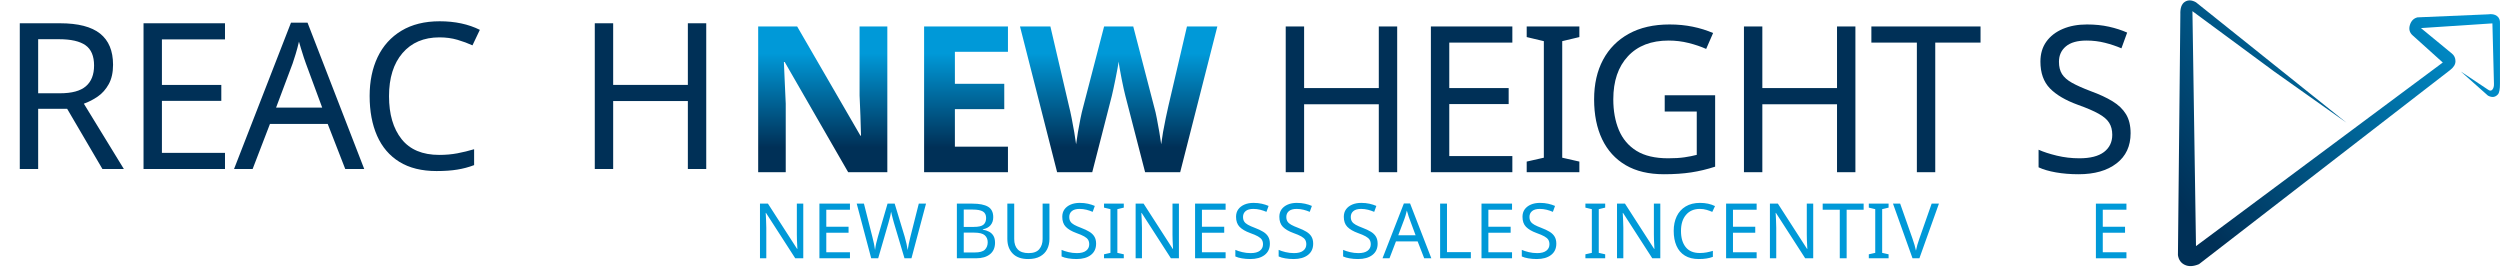
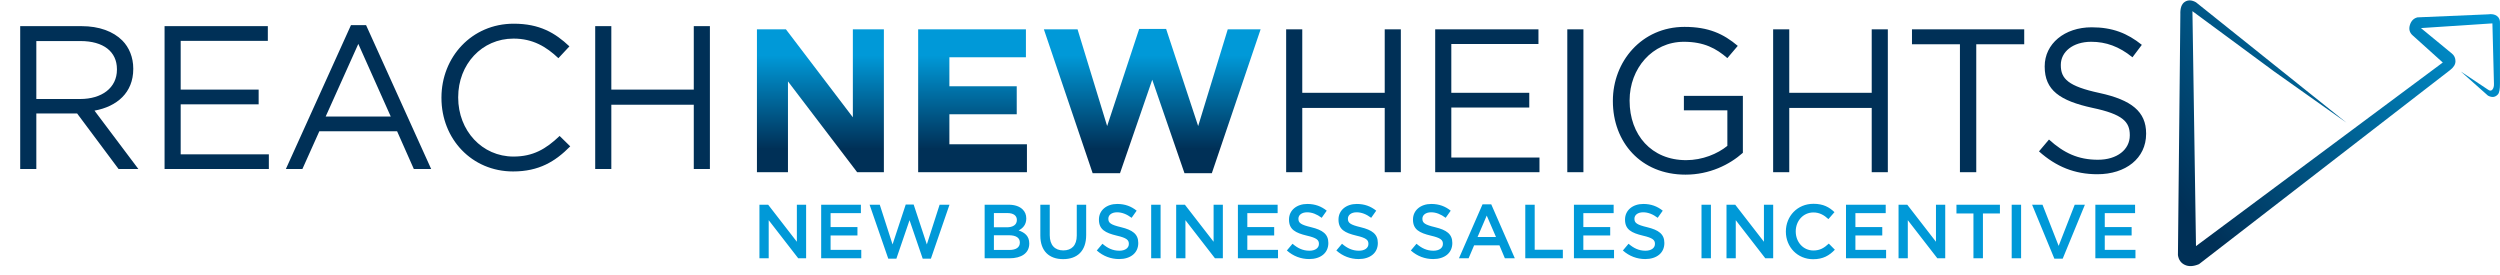
<svg xmlns="http://www.w3.org/2000/svg" width="784px" height="86px" viewBox="0 0 784 86" version="1.1">
  <defs>
    <linearGradient x1="100%" y1="5.522%" x2="-1.534%" y2="72.526%" id="linearGradient-1">
      <stop stop-color="#0099D8" offset="0%" />
      <stop stop-color="#003057" offset="100%" />
    </linearGradient>
    <linearGradient x1="70.176%" y1="83.105%" x2="70.176%" y2="18.359%" id="linearGradient-2">
      <stop stop-color="#003057" offset="0%" />
      <stop stop-color="#0099D8" offset="100%" />
    </linearGradient>
  </defs>
  <g id="Symbols" stroke="none" stroke-width="1" fill="none" fill-rule="evenodd">
    <g id="rnh_long_logo">
-       <g id="Group-11">
-         <path d="M735.855,38.479 L688.663,0.725 C687.341,-0.023 686.175,-0.072 685.165,0.578 C684.155,1.227 683.686,2.535 683.758,4.5 L683,80.008 C683.217,81.47 683.938,82.489 685.165,83.067 C686.392,83.644 687.873,83.568 689.607,82.84 L768.303,22.012 C769.458,21.145 770.035,20.206 770.035,19.197 C770.035,18.188 769.654,17.379 768.89,16.77 L759.21,8.805 L781.618,7.332 L782.104,26.209 C782.141,27.034 781.979,27.664 781.618,28.097 C781.258,28.53 780.79,28.53 780.216,28.097 L771.722,22.434 L780.216,29.984 C781.475,30.659 782.519,30.528 783.35,29.59 C783.791,29.092 784.005,27.965 783.992,26.209 L783.992,7.332 C784.057,6.309 783.742,5.537 783.048,5.016 C782.354,4.496 781.41,4.324 780.216,4.5 L758.128,5.444 C756.947,5.728 756.153,6.524 755.746,7.831 C755.339,9.138 755.63,10.23 756.62,11.107 L766.059,19.602 L688.663,77.177 L687.547,3.501 L713.203,22.434 L735.855,38.479 Z" id="Path-2" fill="url(#linearGradient-1)" />
-         <text id="REACH" font-family="Gotham-Book, Gotham" font-size="64" font-weight="300" letter-spacing="-1" fill="#003057">
-           <tspan x="0" y="53">REAC</tspan>
-           <tspan x="180.32" y="53">H</tspan>
-         </text>
-         <text id="NEW" fill="url(#linearGradient-2)" font-family="Gotham-Bold, Gotham" font-size="64" font-weight="bold">
-           <tspan x="232" y="54">NEW</tspan>
-         </text>
-         <text id="HEIGHTS" font-family="Gotham-Book, Gotham" font-size="64" font-weight="300" letter-spacing="-1.9" fill="#003057">
-           <tspan x="397" y="54">HEIGHT</tspan>
-           <tspan x="636.032" y="54">S</tspan>
-         </text>
-         <text id="NEW-BUSINESS-SALES-I" font-family="Gotham-Medium, Gotham" font-size="24" font-weight="400" letter-spacing="0.4" fill="#0099D8">
-           <tspan x="236" y="81">NEW BUSINESS SALES INCENTIV</tspan>
-           <tspan x="654.944" y="81">E</tspan>
-         </text>
+       <g id="Group-11" transform="translate(6, 0)">
+         <path d="M729.855,38.479 L682.663,0.725 C681.341,-0.023 680.175,-0.072 679.165,0.578 C678.155,1.227 677.686,2.535 677.758,4.5 L677,80.008 C677.217,81.47 677.938,82.489 679.165,83.067 C680.392,83.644 681.873,83.568 683.607,82.84 L762.303,22.012 C763.458,21.145 764.035,20.206 764.035,19.197 C764.035,18.188 763.654,17.379 762.89,16.77 L753.21,8.805 L775.618,7.332 L776.104,26.209 C776.141,27.034 775.979,27.664 775.618,28.097 C775.258,28.53 774.79,28.53 774.216,28.097 L765.722,22.434 L774.216,29.984 C775.475,30.659 776.519,30.528 777.35,29.59 C777.791,29.092 778.005,27.965 777.992,26.209 L777.992,7.332 C778.057,6.309 777.742,5.537 777.048,5.016 C776.354,4.496 775.41,4.324 774.216,4.5 L752.128,5.444 C750.947,5.728 750.153,6.524 749.746,7.831 C749.339,9.138 749.63,10.23 750.62,11.107 L760.059,19.602 L682.663,77.177 L681.547,3.501 L707.203,22.434 L729.855,38.479 Z" id="Path-2" fill="url(#linearGradient-1)" />
+         <path d="M0.336,53 L0.336,8.2 L19.6,8.2 C25.104,8.2 29.52,9.864 32.336,12.68 C34.512,14.856 35.792,17.992 35.792,21.512 L35.792,21.64 C35.792,29.064 30.672,33.416 23.632,34.696 L37.392,53 L31.184,53 L18.192,35.592 L5.392,35.592 L5.392,53 L0.336,53 Z M5.392,31.048 L19.152,31.048 C25.872,31.048 30.672,27.592 30.672,21.832 L30.672,21.704 C30.672,16.2 26.448,12.872 19.216,12.872 L5.392,12.872 L5.392,31.048 Z M45.608,53 L78.312,53 L78.312,48.392 L50.664,48.392 L50.664,32.712 L75.112,32.712 L75.112,28.104 L50.664,28.104 L50.664,12.808 L77.992,12.808 L77.992,8.2 L45.608,8.2 L45.608,53 Z M83.648,53 L104.064,7.88 L108.8,7.88 L129.216,53 L123.776,53 L118.528,41.16 L94.144,41.16 L88.832,53 L83.648,53 Z M96.128,36.552 L116.544,36.552 L106.368,13.768 L96.128,36.552 Z M154.904,53.768 C163.032,53.768 168.152,50.632 172.824,45.896 L169.496,42.632 C165.208,46.728 161.176,49.096 155.032,49.096 C145.176,49.096 137.688,40.968 137.688,30.6 L137.688,30.472 C137.688,20.168 145.112,12.104 155.032,12.104 C161.112,12.104 165.336,14.664 169.112,18.248 L172.568,14.536 C168.088,10.312 163.224,7.432 155.096,7.432 C141.912,7.432 132.44,17.928 132.44,30.6 L132.44,30.728 C132.44,43.592 141.976,53.768 154.904,53.768 Z M180.656,53 L185.712,53 L185.712,32.84 L211.568,32.84 L211.568,53 L216.624,53 L216.624,8.2 L211.568,8.2 L211.568,28.104 L185.712,28.104 L185.712,8.2 L180.656,8.2 L180.656,53 Z" id="REACH" fill="#003057" />
+         <path d="M231.376,54 L241.104,54 L241.104,25.52 L262.8,54 L271.184,54 L271.184,9.2 L261.456,9.2 L261.456,36.784 L240.464,9.2 L231.376,9.2 L231.376,54 Z M281.936,54 L316.048,54 L316.048,45.232 L291.728,45.232 L291.728,35.824 L312.848,35.824 L312.848,27.056 L291.728,27.056 L291.728,17.968 L315.728,17.968 L315.728,9.2 L281.936,9.2 L281.936,54 Z M336.656,54.32 L345.232,54.32 L355.344,25.008 L365.456,54.32 L374.032,54.32 L389.328,9.2 L379.024,9.2 L369.744,39.536 L359.696,9.072 L351.248,9.072 L341.2,39.536 L331.92,9.2 L321.36,9.2 L336.656,54.32 Z" id="NEW" fill="url(#linearGradient-2)" />
+         <path d="M397.336,54 L402.392,54 L402.392,33.84 L428.248,33.84 L428.248,54 L433.304,54 L433.304,9.2 L428.248,9.2 L428.248,29.104 L402.392,29.104 L402.392,9.2 L397.336,9.2 L397.336,54 Z M444.076,54 L476.78,54 L476.78,49.392 L449.132,49.392 L449.132,33.712 L473.58,33.712 L473.58,29.104 L449.132,29.104 L449.132,13.808 L476.46,13.808 L476.46,9.2 L444.076,9.2 L444.076,54 Z M485.504,54 L490.56,54 L490.56,9.2 L485.504,9.2 L485.504,54 Z M522.58,54.768 C530.132,54.768 536.404,51.632 540.564,47.92 L540.564,30.064 L522.068,30.064 L522.068,34.608 L535.7,34.608 L535.7,45.744 C532.628,48.24 527.892,50.224 522.772,50.224 C511.892,50.224 505.044,42.288 505.044,31.6 L505.044,31.472 C505.044,21.488 512.148,13.104 522.068,13.104 C528.404,13.104 532.244,15.216 535.7,18.224 L538.964,14.384 C534.484,10.608 529.812,8.432 522.26,8.432 C508.82,8.432 499.796,19.312 499.796,31.6 L499.796,31.728 C499.796,44.528 508.5,54.768 522.58,54.768 Z M550.056,54 L555.112,54 L555.112,33.84 L580.968,33.84 L580.968,54 L586.024,54 L586.024,9.2 L580.968,9.2 L580.968,29.104 L555.112,29.104 L555.112,9.2 L550.056,9.2 L550.056,54 Z M608.636,54 L613.756,54 L613.756,13.872 L628.796,13.872 L628.796,9.2 L593.596,9.2 L593.596,13.872 L608.636,13.872 L608.636,54 Z M651.728,54.64 C660.624,54.64 667.024,49.648 667.024,41.968 L667.024,41.84 C667.024,34.992 662.416,31.344 652.432,29.168 C642.576,27.056 640.272,24.688 640.272,20.464 L640.272,20.336 C640.272,16.304 643.984,13.104 649.808,13.104 C654.416,13.104 658.576,14.576 662.736,17.968 L665.68,14.064 C661.136,10.416 656.464,8.56 649.936,8.56 C641.424,8.56 635.216,13.744 635.216,20.784 L635.216,20.912 C635.216,28.272 639.952,31.6 650.256,33.84 C659.664,35.824 661.904,38.192 661.904,42.352 L661.904,42.48 C661.904,46.896 657.936,50.096 651.92,50.096 C645.712,50.096 641.232,47.984 636.56,43.76 L633.424,47.472 C638.8,52.272 644.624,54.64 651.728,54.64 Z" id="HEIGHTS" fill="#003057" />
+         <path d="M232.16,81 L235.064,81 L235.064,69.048 L244.328,81 L246.8,81 L246.8,64.2 L243.896,64.2 L243.896,75.816 L234.896,64.2 L232.16,64.2 L232.16,81 Z M251.52,81 L264.096,81 L264.096,78.36 L254.472,78.36 L254.472,73.848 L262.896,73.848 L262.896,71.208 L254.472,71.208 L254.472,66.84 L263.976,66.84 L263.976,64.2 L251.52,64.2 L251.52,81 Z M272.56,81.12 L275.104,81.12 L279.232,69.048 L283.36,81.12 L285.928,81.12 L291.76,64.2 L288.664,64.2 L284.656,76.656 L280.528,64.152 L278.032,64.152 L273.904,76.656 L269.896,64.2 L266.704,64.2 L272.56,81.12 Z M302.784,81 L302.784,64.2 L310.32,64.2 C312.24,64.2 313.752,64.728 314.712,65.688 C315.456,66.432 315.84,67.344 315.84,68.472 L315.84,68.52 C315.84,70.536 314.688,71.616 313.44,72.264 C315.408,72.936 316.776,74.064 316.776,76.344 L316.776,76.392 C316.776,79.392 314.304,81 310.56,81 L302.784,81 Z M312.888,69 L312.888,68.952 C312.888,67.632 311.832,66.816 309.936,66.816 L305.688,66.816 L305.688,71.28 L309.72,71.28 C311.616,71.28 312.888,70.536 312.888,69 Z M313.824,76.032 C313.824,74.616 312.696,73.776 310.368,73.776 L305.688,73.776 L305.688,78.384 L310.584,78.384 C312.6,78.384 313.824,77.592 313.824,76.08 L313.824,76.032 Z M327.4,81.264 C331.792,81.264 334.624,78.744 334.624,73.728 L334.624,64.2 L331.672,64.2 L331.672,73.872 C331.672,76.968 330.064,78.528 327.448,78.528 C324.808,78.528 323.2,76.872 323.2,73.752 L323.2,64.2 L320.248,64.2 L320.248,73.872 C320.248,78.744 323.032,81.264 327.4,81.264 Z M344.96,81.24 C348.488,81.24 350.96,79.368 350.96,76.224 L350.96,76.176 C350.96,73.392 349.136,72.12 345.584,71.256 C342.344,70.488 341.576,69.912 341.576,68.616 L341.576,68.568 C341.576,67.464 342.584,66.576 344.312,66.576 C345.848,66.576 347.36,67.176 348.872,68.304 L350.456,66.072 C348.752,64.704 346.808,63.96 344.36,63.96 C341.024,63.96 338.624,65.952 338.624,68.832 L338.624,68.88 C338.624,71.976 340.64,73.032 344.216,73.896 C347.336,74.616 348.008,75.264 348.008,76.464 L348.008,76.512 C348.008,77.76 346.856,78.624 345.032,78.624 C342.968,78.624 341.336,77.832 339.728,76.44 L337.952,78.552 C339.968,80.352 342.392,81.24 344.96,81.24 Z M355.008,81 L357.96,81 L357.96,64.2 L355.008,64.2 L355.008,81 Z M362.848,81 L365.752,81 L365.752,69.048 L375.016,81 L377.488,81 L377.488,64.2 L374.584,64.2 L374.584,75.816 L365.584,64.2 L362.848,64.2 L362.848,81 Z M382.208,81 L394.784,81 L394.784,78.36 L385.16,78.36 L385.16,73.848 L393.584,73.848 L393.584,71.208 L385.16,71.208 L385.16,66.84 L394.664,66.84 L394.664,64.2 L382.208,64.2 L382.208,81 Z M404.568,81.24 C408.096,81.24 410.568,79.368 410.568,76.224 L410.568,76.176 C410.568,73.392 408.744,72.12 405.192,71.256 C401.952,70.488 401.184,69.912 401.184,68.616 L401.184,68.568 C401.184,67.464 402.192,66.576 403.92,66.576 C405.456,66.576 406.968,67.176 408.48,68.304 L410.064,66.072 C408.36,64.704 406.416,63.96 403.968,63.96 C400.632,63.96 398.232,65.952 398.232,68.832 L398.232,68.88 C398.232,71.976 400.248,73.032 403.824,73.896 C406.944,74.616 407.616,75.264 407.616,76.464 L407.616,76.512 C407.616,77.76 406.464,78.624 404.64,78.624 C402.576,78.624 400.944,77.832 399.336,76.44 L397.56,78.552 C399.576,80.352 402,81.24 404.568,81.24 Z M420.088,81.24 C423.616,81.24 426.088,79.368 426.088,76.224 L426.088,76.176 C426.088,73.392 424.264,72.12 420.712,71.256 C417.472,70.488 416.704,69.912 416.704,68.616 L416.704,68.568 C416.704,67.464 417.712,66.576 419.44,66.576 C420.976,66.576 422.488,67.176 424,68.304 L425.584,66.072 C423.88,64.704 421.936,63.96 419.488,63.96 C416.152,63.96 413.752,65.952 413.752,68.832 L413.752,68.88 C413.752,71.976 415.768,73.032 419.344,73.896 C422.464,74.616 423.136,75.264 423.136,76.464 L423.136,76.512 C423.136,77.76 421.984,78.624 420.16,78.624 C418.096,78.624 416.464,77.832 414.856,76.44 L413.08,78.552 C415.096,80.352 417.52,81.24 420.088,81.24 Z M443.448,81.24 C446.976,81.24 449.448,79.368 449.448,76.224 L449.448,76.176 C449.448,73.392 447.624,72.12 444.072,71.256 C440.832,70.488 440.064,69.912 440.064,68.616 L440.064,68.568 C440.064,67.464 441.072,66.576 442.8,66.576 C444.336,66.576 445.848,67.176 447.36,68.304 L448.944,66.072 C447.24,64.704 445.296,63.96 442.848,63.96 C439.512,63.96 437.112,65.952 437.112,68.832 L437.112,68.88 C437.112,71.976 439.128,73.032 442.704,73.896 C445.824,74.616 446.496,75.264 446.496,76.464 L446.496,76.512 C446.496,77.76 445.344,78.624 443.52,78.624 C441.456,78.624 439.824,77.832 438.216,76.44 L436.44,78.552 C438.456,80.352 440.88,81.24 443.448,81.24 Z M451.528,81 L458.92,64.08 L461.656,64.08 L469.048,81 L465.928,81 L464.224,76.944 L456.28,76.944 L454.552,81 L451.528,81 Z M457.36,74.328 L463.144,74.328 L460.24,67.608 L457.36,74.328 Z M472.328,81 L484.112,81 L484.112,78.312 L475.28,78.312 L475.28,64.2 L472.328,64.2 L472.328,81 Z M487.584,81 L500.16,81 L500.16,78.36 L490.536,78.36 L490.536,73.848 L498.96,73.848 L498.96,71.208 L490.536,71.208 L490.536,66.84 L500.04,66.84 L500.04,64.2 L487.584,64.2 L487.584,81 Z M509.944,81.24 C513.472,81.24 515.944,79.368 515.944,76.224 L515.944,76.176 C515.944,73.392 514.12,72.12 510.568,71.256 C507.328,70.488 506.56,69.912 506.56,68.616 L506.56,68.568 C506.56,67.464 507.568,66.576 509.296,66.576 C510.832,66.576 512.344,67.176 513.856,68.304 L515.44,66.072 C513.736,64.704 511.792,63.96 509.344,63.96 C506.008,63.96 503.608,65.952 503.608,68.832 L503.608,68.88 C503.608,71.976 505.624,73.032 509.2,73.896 C512.32,74.616 512.992,75.264 512.992,76.464 L512.992,76.512 C512.992,77.76 511.84,78.624 510.016,78.624 C507.952,78.624 506.32,77.832 504.712,76.44 L502.936,78.552 C504.952,80.352 507.376,81.24 509.944,81.24 Z M527.592,81 L530.544,81 L530.544,64.2 L527.592,64.2 L527.592,81 Z M535.432,81 L538.336,81 L538.336,69.048 L547.6,81 L550.072,81 L550.072,64.2 L547.168,64.2 L547.168,75.816 L538.168,64.2 L535.432,64.2 L535.432,81 Z M562.592,81.288 C565.736,81.288 567.656,80.136 569.408,78.312 L567.512,76.392 C566.072,77.736 564.752,78.552 562.688,78.552 C559.472,78.552 557.144,75.888 557.144,72.6 L557.144,72.552 C557.144,69.264 559.496,66.624 562.688,66.624 C564.608,66.624 566.048,67.464 567.392,68.712 L569.288,66.528 C567.68,64.992 565.808,63.912 562.712,63.912 C557.624,63.912 554.048,67.824 554.048,72.6 L554.048,72.648 C554.048,77.472 557.696,81.288 562.592,81.288 Z M572.904,81 L585.48,81 L585.48,78.36 L575.856,78.36 L575.856,73.848 L584.28,73.848 L584.28,71.208 L575.856,71.208 L575.856,66.84 L585.36,66.84 L585.36,64.2 L572.904,64.2 L572.904,81 Z M589.384,81 L592.288,81 L592.288,69.048 L601.552,81 L604.024,81 L604.024,64.2 L601.12,64.2 L601.12,75.816 L592.12,64.2 L589.384,64.2 L589.384,81 Z M612.872,81 L615.848,81 L615.848,66.936 L621.176,66.936 L621.176,64.2 L607.544,64.2 L607.544,66.936 L612.872,66.936 L612.872,81 Z M624.864,81 L627.816,81 L627.816,64.2 L624.864,64.2 L624.864,81 Z M638.248,81.12 L640.864,81.12 L647.824,64.2 L644.632,64.2 L639.592,77.112 L634.528,64.2 L631.264,64.2 L638.248,81.12 Z M651.104,81 L663.68,81 L663.68,78.36 L654.056,78.36 L654.056,73.848 L662.48,73.848 L662.48,71.208 L654.056,71.208 L654.056,66.84 L663.56,66.84 L663.56,64.2 L651.104,64.2 L651.104,81 Z" id="NEW-BUSINESS-SALES-I" fill="#0099D8" />
      </g>
    </g>
  </g>
</svg>
